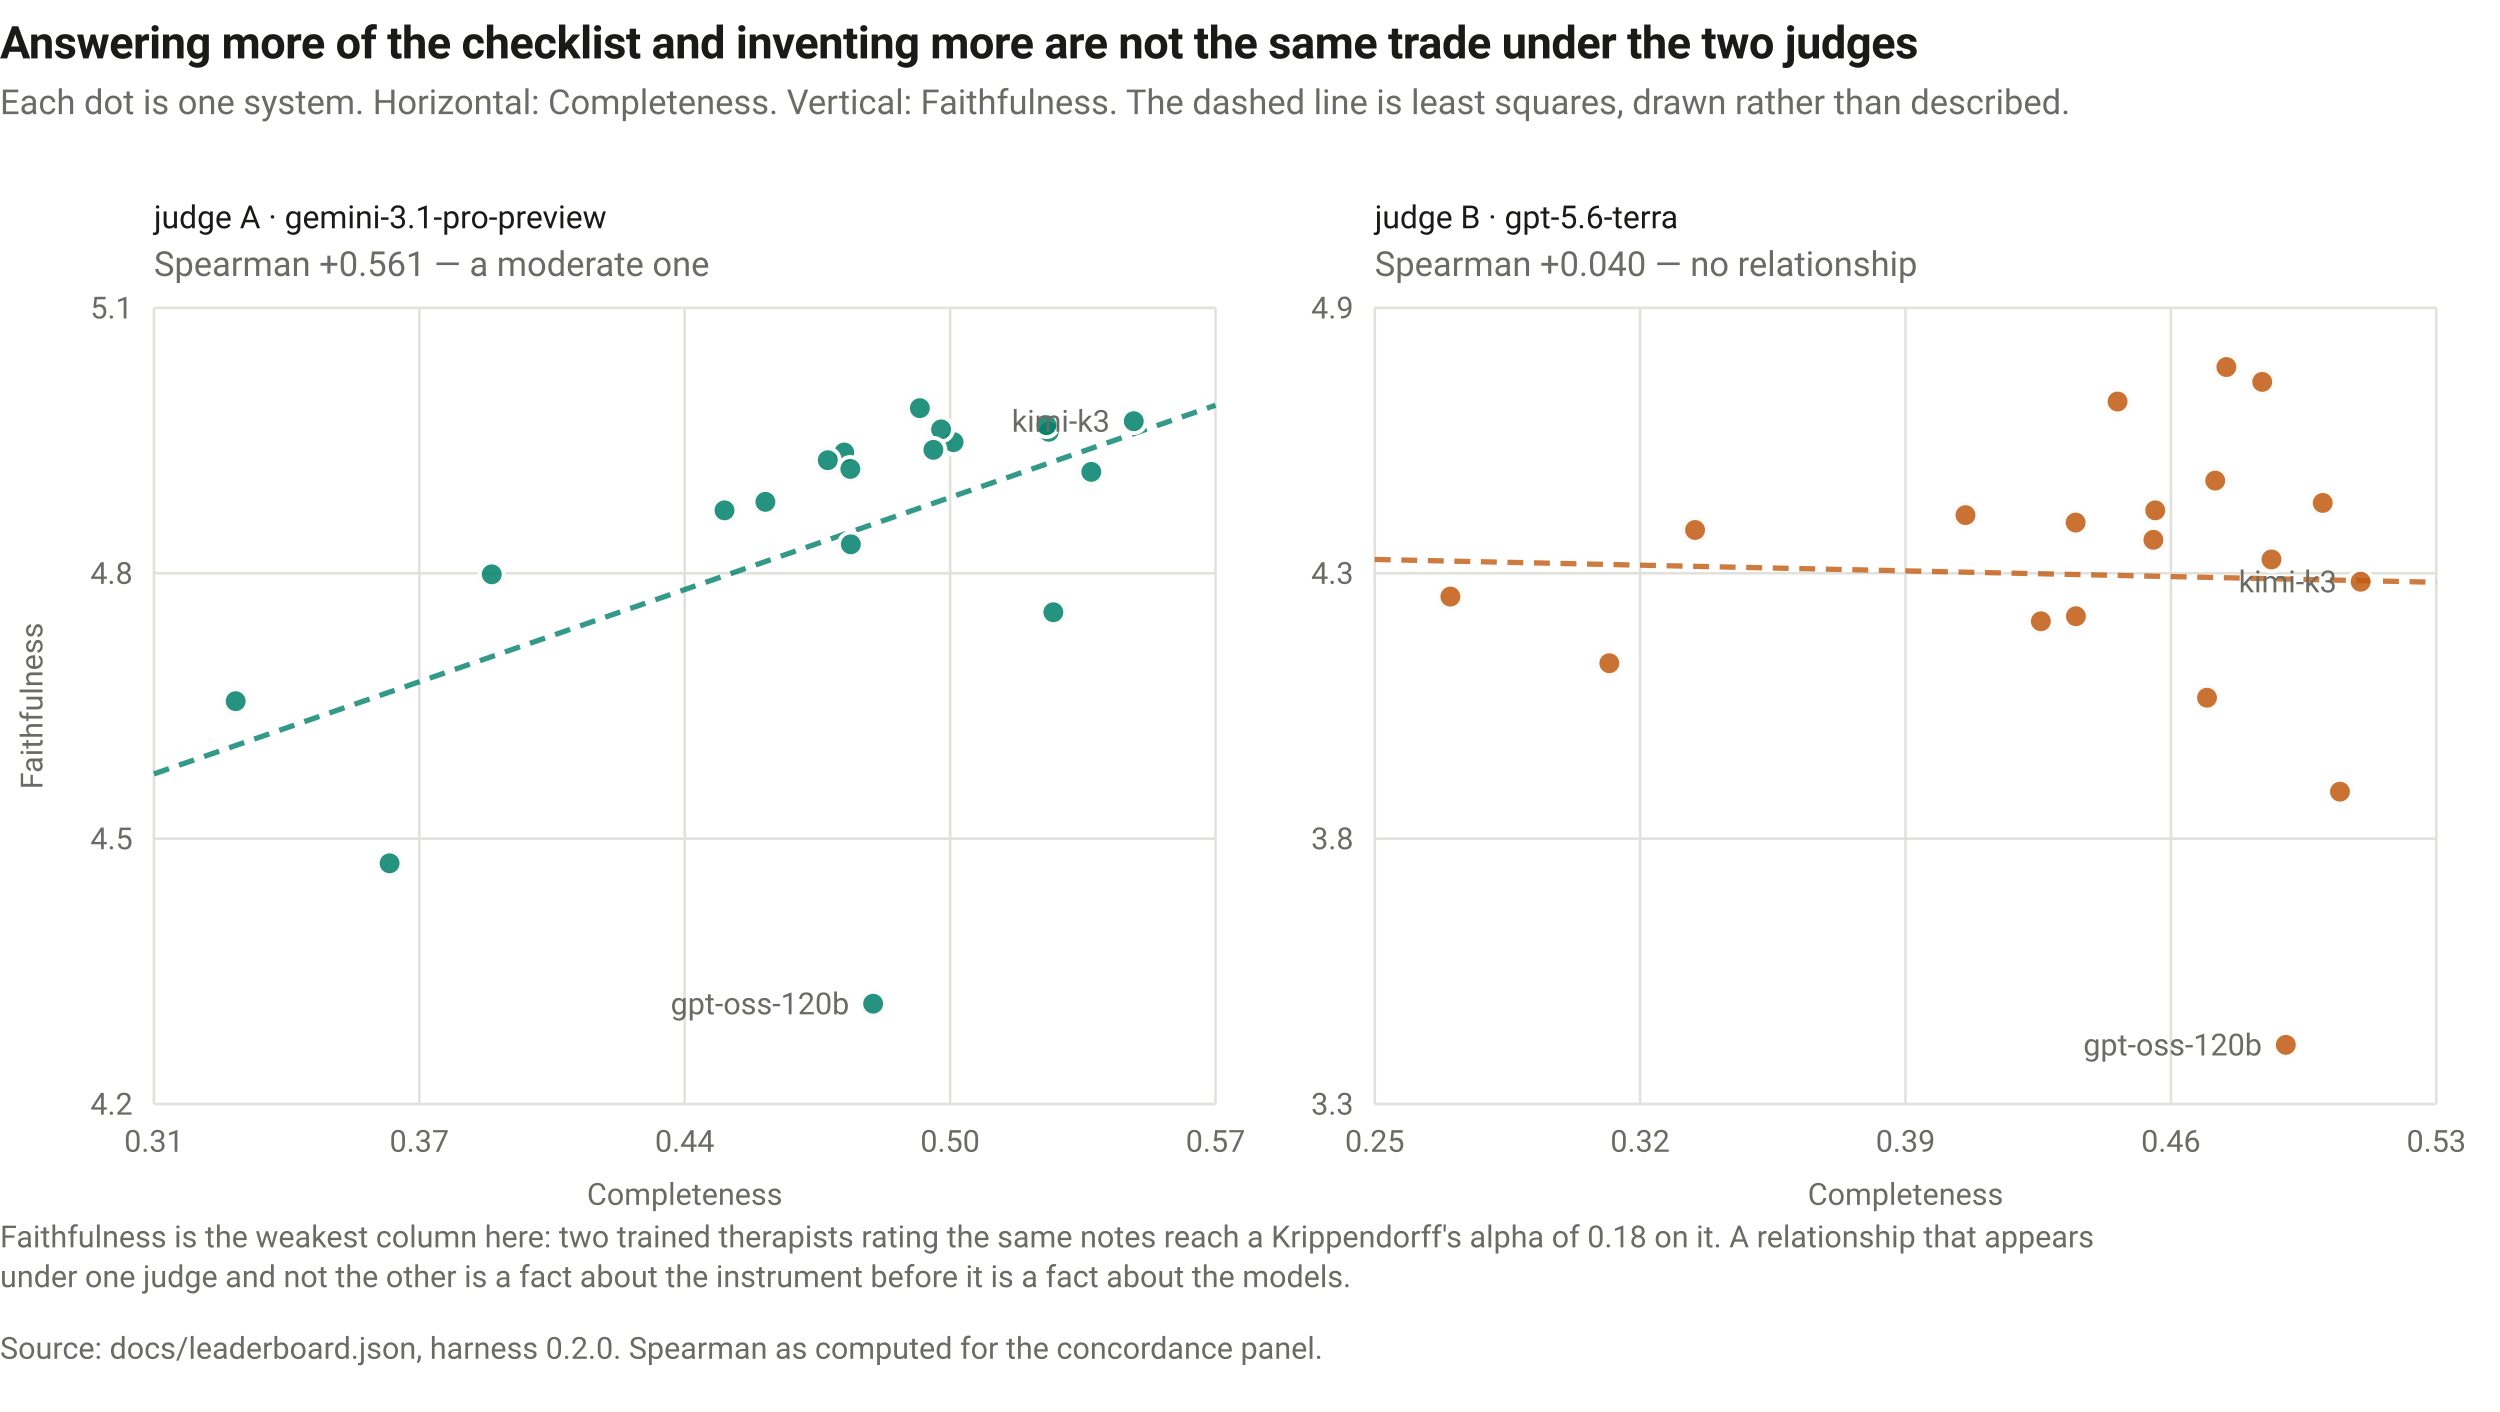
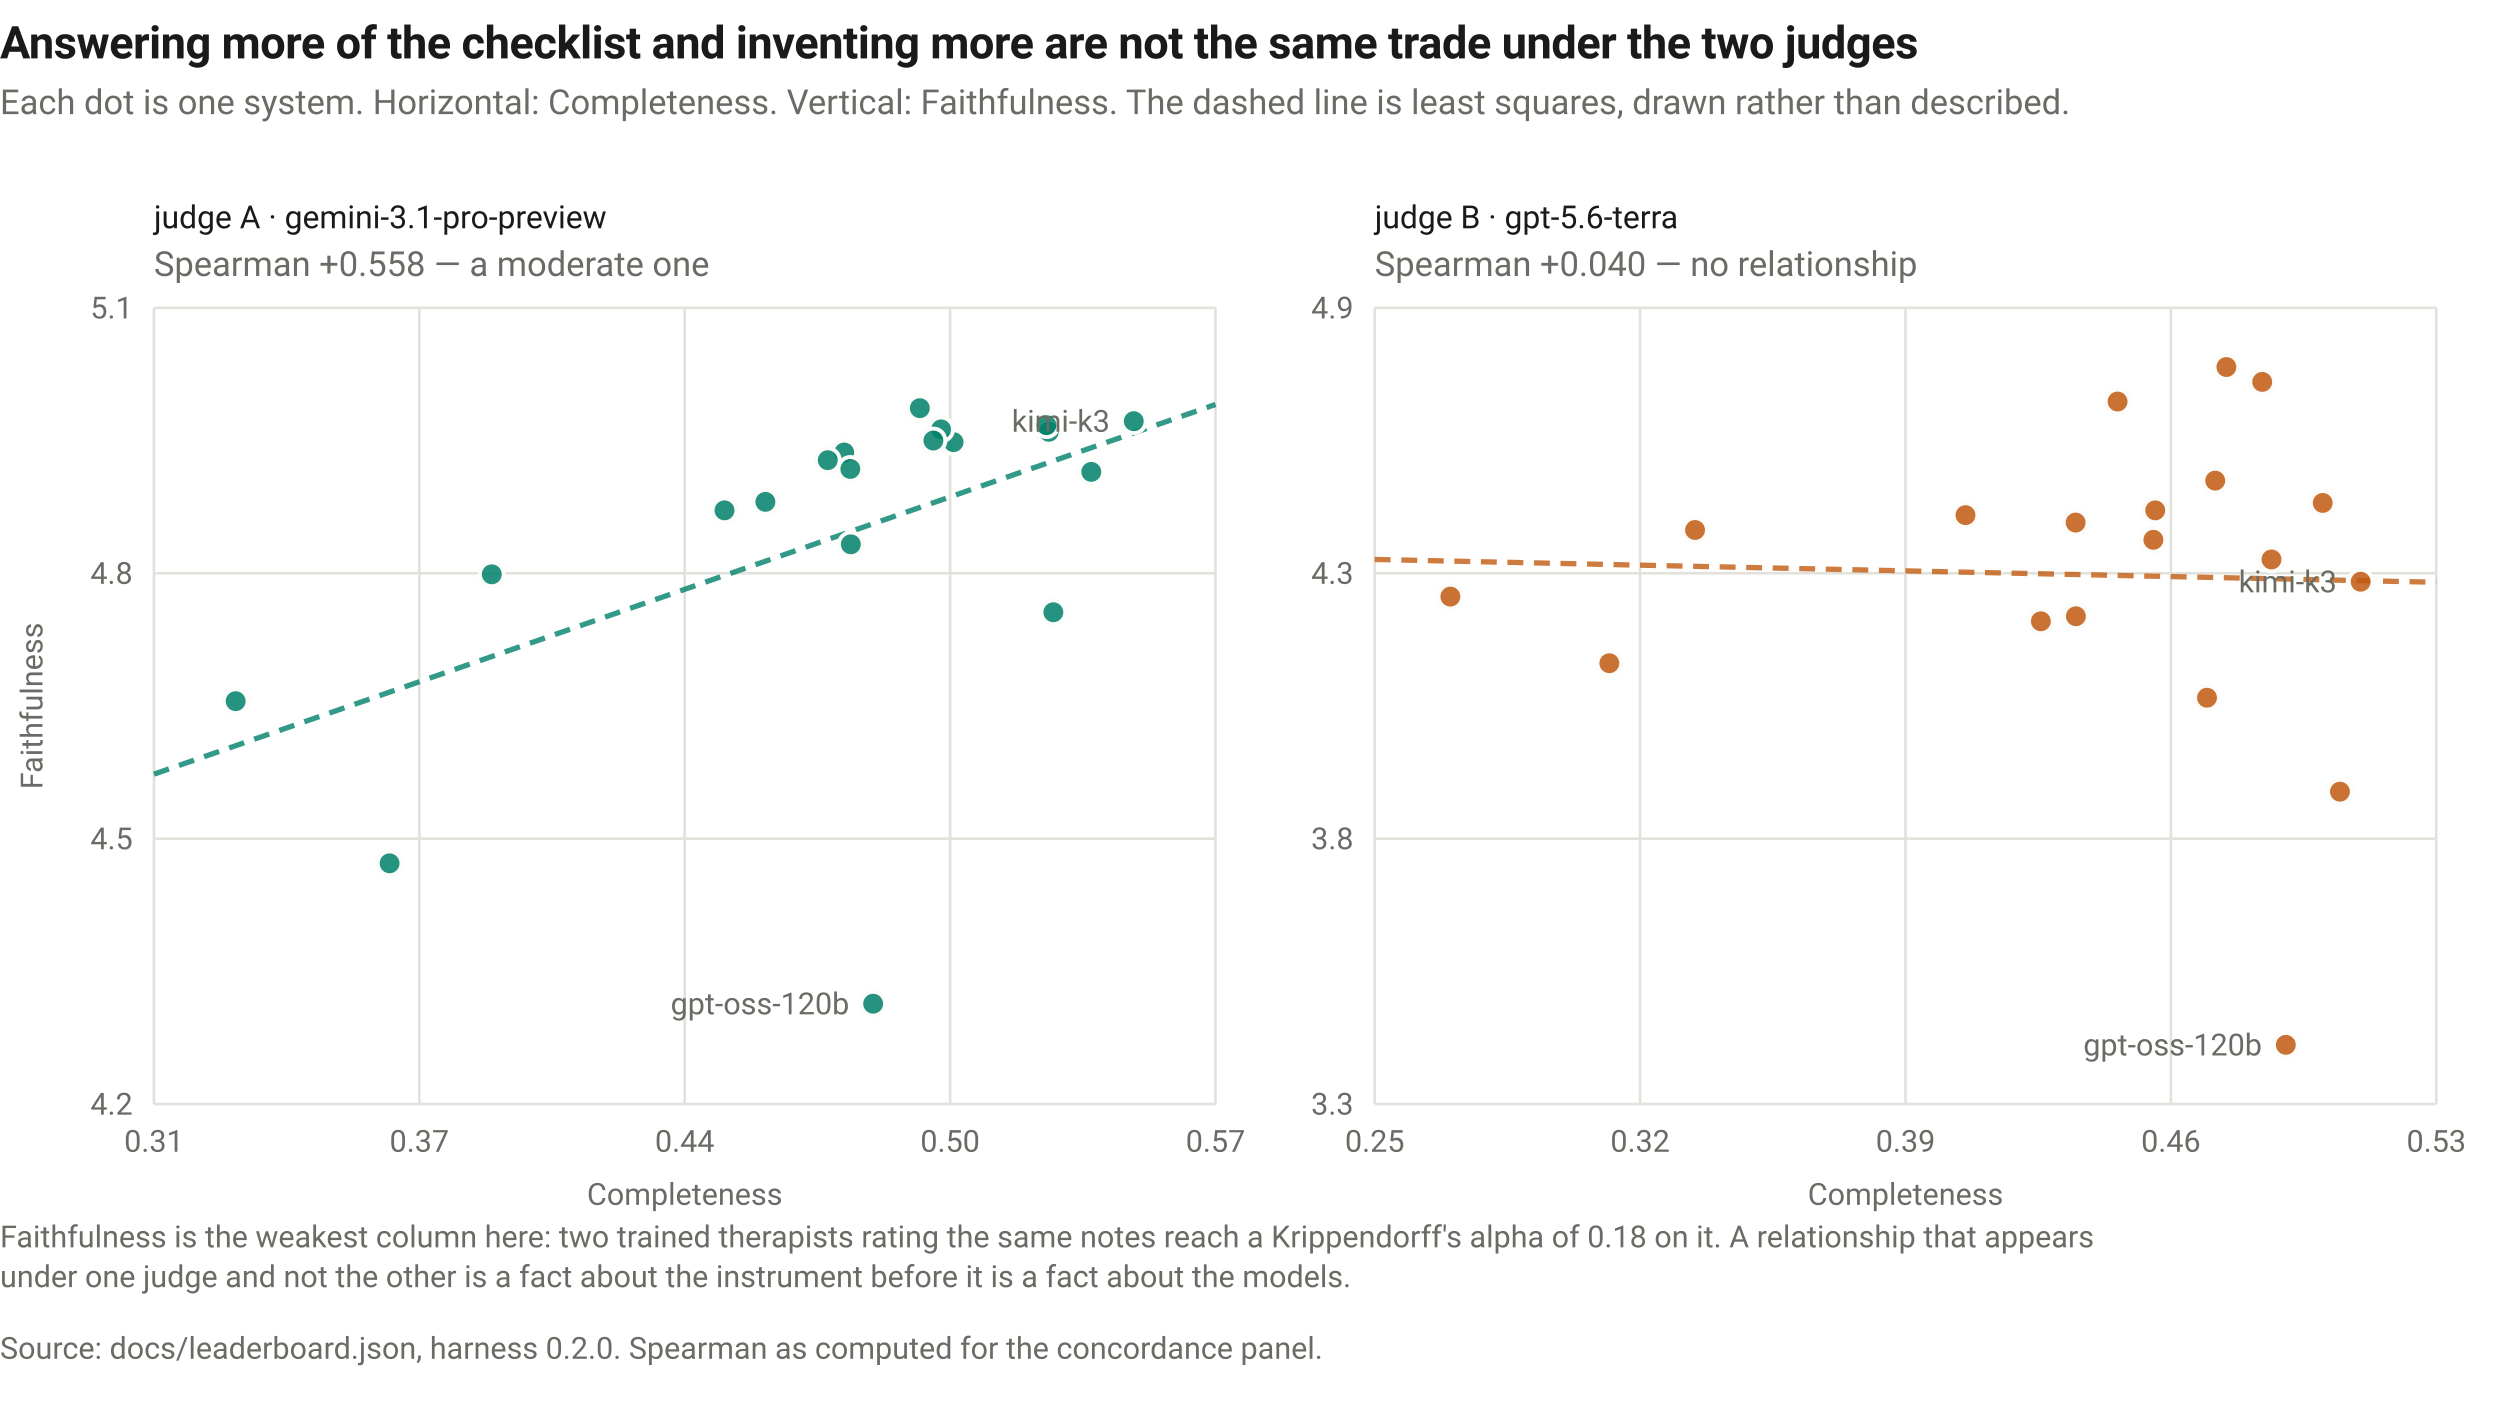
<svg xmlns="http://www.w3.org/2000/svg" class="fig" width="942" height="532" viewBox="0 0 942 532" role="img" aria-label="Completeness against faithfulness, one panel per judge">
  <style>
  .fig { font: 13px/1.4 -apple-system, BlinkMacSystemFont, "Segoe UI", Roboto, sans-serif; }
  .fig text { fill: #1a1a19; }
  .fig .muted { fill: #6b6b66; }
  .fig .rule { stroke: #e2e2dd; stroke-width: 1; }
  .fig .title { font-size: 17px; font-weight: 650; letter-spacing: -.01em; }
  .fig .sub { font-size: 13px; fill: #6b6b66; }
  .fig .note { font-size: 11.5px; fill: #6b6b66; }
  .fig .name { font-size: 12px; }
  .fig .value { font-size: 11.5px; fill: #6b6b66; font-variant-numeric: tabular-nums; }
  .fig .a { stroke: #00806a; }
  .fig .b { stroke: #c05a10; }
  .fig .fill-a { fill: #00806a; }
  .fig .fill-b { fill: #c05a10; }
  .fig .flat { stroke: #b8b8b1; }
  .fig .fill-flat { fill: #b8b8b1; }
  .fig .band { fill: #f0f0eb; }
  /* The ring that keeps overlapping marks apart is the *surface*, so it has to
     flip with the theme. Written as a literal it put a white halo on every dot
     in dark mode. */
  .fig .ring { stroke: #fcfcfb; }
  @media (prefers-color-scheme: dark) {
    .fig text { fill: #e8e8e4; }
    .fig .muted, .fig .sub, .fig .note, .fig .value { fill: #9a9a94; }
    .fig .rule { stroke: #2c2e31; }
    .fig .a { stroke: #22a184; }
    .fig .b { stroke: #c9701f; }
    .fig .fill-a { fill: #22a184; }
    .fig .fill-b { fill: #c9701f; }
    .fig .flat { stroke: #55554f; }
    .fig .fill-flat { fill: #55554f; }
    .fig .band { fill: #26282b; }
    .fig .ring { stroke: #1a1a19; }
  }
</style>
  <text class="title" x="0" y="22">Answering more of the checklist and inventing more are not the same trade under the two judges</text>
  <text class="sub" x="0" y="43">Each dot is one system. Horizontal: Completeness. Vertical: Faithfulness. The dashed line is least squares, drawn rather than described.</text>
  <text class="value" x="-266" y="16" transform="rotate(-90)" text-anchor="middle">Faithfulness</text>
  <line class="rule" x1="58.0" y1="116" x2="58.0" y2="416" />
  <text class="value" x="58.0" y="434" text-anchor="middle">0.31</text>
  <line class="rule" x1="158.0" y1="116" x2="158.0" y2="416" />
  <text class="value" x="158.0" y="434" text-anchor="middle">0.37</text>
  <line class="rule" x1="258.0" y1="116" x2="258.0" y2="416" />
  <text class="value" x="258.0" y="434" text-anchor="middle">0.44</text>
  <line class="rule" x1="358.0" y1="116" x2="358.0" y2="416" />
  <text class="value" x="358.0" y="434" text-anchor="middle">0.50</text>
  <line class="rule" x1="458.0" y1="116" x2="458.0" y2="416" />
  <text class="value" x="458.0" y="434" text-anchor="middle">0.57</text>
  <line class="rule" x1="58" y1="416.0" x2="458" y2="416.0" />
  <text class="value" x="50" y="420.0" text-anchor="end">4.2</text>
  <line class="rule" x1="58" y1="316.0" x2="458" y2="316.0" />
  <text class="value" x="50" y="320.0" text-anchor="end">4.5</text>
  <line class="rule" x1="58" y1="216.0" x2="458" y2="216.0" />
  <text class="value" x="50" y="220.0" text-anchor="end">4.8</text>
  <line class="rule" x1="58" y1="116.0" x2="458" y2="116.0" />
  <text class="value" x="50" y="120.0" text-anchor="end">5.1</text>
-   <line class="a" x1="58.0" y1="291.6" x2="458.0" y2="152.7" stroke-width="2" stroke-dasharray="6 4" stroke-opacity="0.8" />
+   <line class="a" x1="58.0" y1="291.7" x2="458.0" y2="152.4" stroke-width="2" stroke-dasharray="6 4" stroke-opacity="0.8" />
  <g>
    <circle cx="273.0" cy="192.3" r="4.5" class="fill-a ring" fill-opacity="0.85" stroke-width="1.5" />
  </g>
  <g>
    <circle cx="320.6" cy="205.1" r="4.5" class="fill-a ring" fill-opacity="0.85" stroke-width="1.5" />
  </g>
  <g>
    <circle cx="395.2" cy="162.7" r="4.5" class="fill-a ring" fill-opacity="0.85" stroke-width="1.5" />
  </g>
  <g>
    <circle cx="394.3" cy="160.2" r="4.5" class="fill-a ring" fill-opacity="0.85" stroke-width="1.5" />
  </g>
  <g>
    <circle cx="318.1" cy="170.5" r="4.5" class="fill-a ring" fill-opacity="0.85" stroke-width="1.5" />
  </g>
  <g>
    <circle cx="359.3" cy="166.6" r="4.5" class="fill-a ring" fill-opacity="0.85" stroke-width="1.5" />
  </g>
  <g>
    <circle cx="354.6" cy="161.8" r="4.5" class="fill-a ring" fill-opacity="0.85" stroke-width="1.5" />
  </g>
  <g>
    <circle cx="320.4" cy="176.7" r="4.5" class="fill-a ring" fill-opacity="0.85" stroke-width="1.5" />
  </g>
  <g>
-     <circle cx="351.7" cy="169.5" r="4.5" class="fill-a ring" fill-opacity="0.85" stroke-width="1.5" />
+     <circle cx="351.7" cy="166.0" r="4.5" class="fill-a ring" fill-opacity="0.85" stroke-width="1.5" />
  </g>
  <g>
    <circle cx="346.6" cy="153.8" r="4.5" class="fill-a ring" fill-opacity="0.85" stroke-width="1.5" />
  </g>
  <g>
    <circle cx="329.0" cy="378.2" r="4.5" class="fill-a ring" fill-opacity="0.85" stroke-width="1.5" />
  </g>
  <text class="value" x="320.0" y="382.2" text-anchor="end">gpt-oss-120b</text>
  <g>
    <circle cx="427.2" cy="158.7" r="4.5" class="fill-a ring" fill-opacity="0.85" stroke-width="1.5" />
  </g>
  <text class="value" x="418.2" y="162.7" text-anchor="end">kimi-k3</text>
  <g>
    <circle cx="146.8" cy="325.3" r="4.5" class="fill-a ring" fill-opacity="0.85" stroke-width="1.5" />
  </g>
  <g>
    <circle cx="185.3" cy="216.4" r="4.5" class="fill-a ring" fill-opacity="0.85" stroke-width="1.5" />
  </g>
  <g>
    <circle cx="288.4" cy="189.1" r="4.5" class="fill-a ring" fill-opacity="0.85" stroke-width="1.5" />
  </g>
  <g>
    <circle cx="396.9" cy="230.7" r="4.5" class="fill-a ring" fill-opacity="0.85" stroke-width="1.5" />
  </g>
  <g>
    <circle cx="411.2" cy="177.8" r="4.5" class="fill-a ring" fill-opacity="0.85" stroke-width="1.5" />
  </g>
  <g>
    <circle cx="311.9" cy="173.4" r="4.5" class="fill-a ring" fill-opacity="0.85" stroke-width="1.5" />
  </g>
  <g>
    <circle cx="88.8" cy="264.2" r="4.5" class="fill-a ring" fill-opacity="0.85" stroke-width="1.5" />
  </g>
  <text class="name" x="58" y="86">judge A · gemini-3.1-pro-preview</text>
-   <text class="sub" x="58" y="104">Spearman +0.561 — a moderate one</text>
+   <text class="sub" x="58" y="104">Spearman +0.558 — a moderate one</text>
  <text class="value" x="258" y="454" text-anchor="middle">Completeness</text>
  <line class="rule" x1="518.0" y1="116" x2="518.0" y2="416" />
  <text class="value" x="518.0" y="434" text-anchor="middle">0.25</text>
  <line class="rule" x1="618.0" y1="116" x2="618.0" y2="416" />
  <text class="value" x="618.0" y="434" text-anchor="middle">0.32</text>
  <line class="rule" x1="718.0" y1="116" x2="718.0" y2="416" />
  <text class="value" x="718.0" y="434" text-anchor="middle">0.39</text>
  <line class="rule" x1="818.0" y1="116" x2="818.0" y2="416" />
  <text class="value" x="818.0" y="434" text-anchor="middle">0.46</text>
  <line class="rule" x1="918.0" y1="116" x2="918.0" y2="416" />
  <text class="value" x="918.0" y="434" text-anchor="middle">0.53</text>
  <line class="rule" x1="518" y1="416.0" x2="918" y2="416.0" />
  <text class="value" x="510" y="420.0" text-anchor="end">3.3</text>
  <line class="rule" x1="518" y1="316.0" x2="918" y2="316.0" />
  <text class="value" x="510" y="320.0" text-anchor="end">3.8</text>
  <line class="rule" x1="518" y1="216.0" x2="918" y2="216.0" />
  <text class="value" x="510" y="220.0" text-anchor="end">4.3</text>
  <line class="rule" x1="518" y1="116.0" x2="918" y2="116.0" />
  <text class="value" x="510" y="120.0" text-anchor="end">4.9</text>
  <line class="b" x1="518.0" y1="210.8" x2="918.0" y2="219.4" stroke-width="2" stroke-dasharray="6 4" stroke-opacity="0.8" />
  <g>
    <circle cx="782.2" cy="232.2" r="4.5" class="fill-b ring" fill-opacity="0.85" stroke-width="1.5" />
  </g>
  <g>
    <circle cx="831.6" cy="262.9" r="4.5" class="fill-b ring" fill-opacity="0.85" stroke-width="1.5" />
  </g>
  <g>
    <circle cx="875.2" cy="189.5" r="4.5" class="fill-b ring" fill-opacity="0.85" stroke-width="1.5" />
  </g>
  <g>
    <circle cx="834.7" cy="181.1" r="4.5" class="fill-b ring" fill-opacity="0.85" stroke-width="1.5" />
  </g>
  <g>
    <circle cx="740.6" cy="194.1" r="4.5" class="fill-b ring" fill-opacity="0.85" stroke-width="1.5" />
  </g>
  <g>
    <circle cx="812.1" cy="192.3" r="4.5" class="fill-b ring" fill-opacity="0.85" stroke-width="1.5" />
  </g>
  <g>
    <circle cx="811.4" cy="203.4" r="4.5" class="fill-b ring" fill-opacity="0.85" stroke-width="1.5" />
  </g>
  <g>
    <circle cx="797.9" cy="151.3" r="4.5" class="fill-b ring" fill-opacity="0.85" stroke-width="1.5" />
  </g>
  <g>
    <circle cx="838.9" cy="138.3" r="4.5" class="fill-b ring" fill-opacity="0.85" stroke-width="1.5" />
  </g>
  <g>
    <circle cx="852.4" cy="143.9" r="4.5" class="fill-b ring" fill-opacity="0.85" stroke-width="1.5" />
  </g>
  <g>
    <circle cx="861.3" cy="393.7" r="4.5" class="fill-b ring" fill-opacity="0.85" stroke-width="1.5" />
  </g>
  <text class="value" x="852.3" y="397.7" text-anchor="end">gpt-oss-120b</text>
  <g>
    <circle cx="889.5" cy="219.2" r="4.5" class="fill-b ring" fill-opacity="0.85" stroke-width="1.5" />
  </g>
  <text class="value" x="880.5" y="223.2" text-anchor="end">kimi-k3</text>
  <g>
    <circle cx="606.4" cy="249.9" r="4.5" class="fill-b ring" fill-opacity="0.85" stroke-width="1.5" />
  </g>
  <g>
    <circle cx="638.7" cy="199.7" r="4.5" class="fill-b ring" fill-opacity="0.85" stroke-width="1.5" />
  </g>
  <g>
    <circle cx="769.0" cy="234.1" r="4.5" class="fill-b ring" fill-opacity="0.85" stroke-width="1.5" />
  </g>
  <g>
    <circle cx="881.7" cy="298.3" r="4.5" class="fill-b ring" fill-opacity="0.85" stroke-width="1.5" />
  </g>
  <g>
    <circle cx="855.9" cy="210.8" r="4.5" class="fill-b ring" fill-opacity="0.85" stroke-width="1.5" />
  </g>
  <g>
    <circle cx="782.1" cy="196.9" r="4.5" class="fill-b ring" fill-opacity="0.85" stroke-width="1.5" />
  </g>
  <g>
    <circle cx="546.5" cy="224.8" r="4.5" class="fill-b ring" fill-opacity="0.85" stroke-width="1.5" />
  </g>
  <text class="name" x="518" y="86">judge B · gpt-5.6-terra</text>
  <text class="sub" x="518" y="104">Spearman +0.040 — no relationship</text>
  <text class="value" x="718" y="454" text-anchor="middle">Completeness</text>
  <text class="note" x="0" y="470">Faithfulness is the weakest column here: two trained therapists rating the same notes reach a Krippendorff's alpha of 0.18 on it. A relationship that appears</text>
  <text class="note" x="0" y="485">under one judge and not the other is a fact about the instrument before it is a fact about the models.</text>
  <text class="note" x="0" y="512">Source: docs/leaderboard.json, harness 0.2.0. Spearman as computed for the concordance panel.</text>
</svg>
